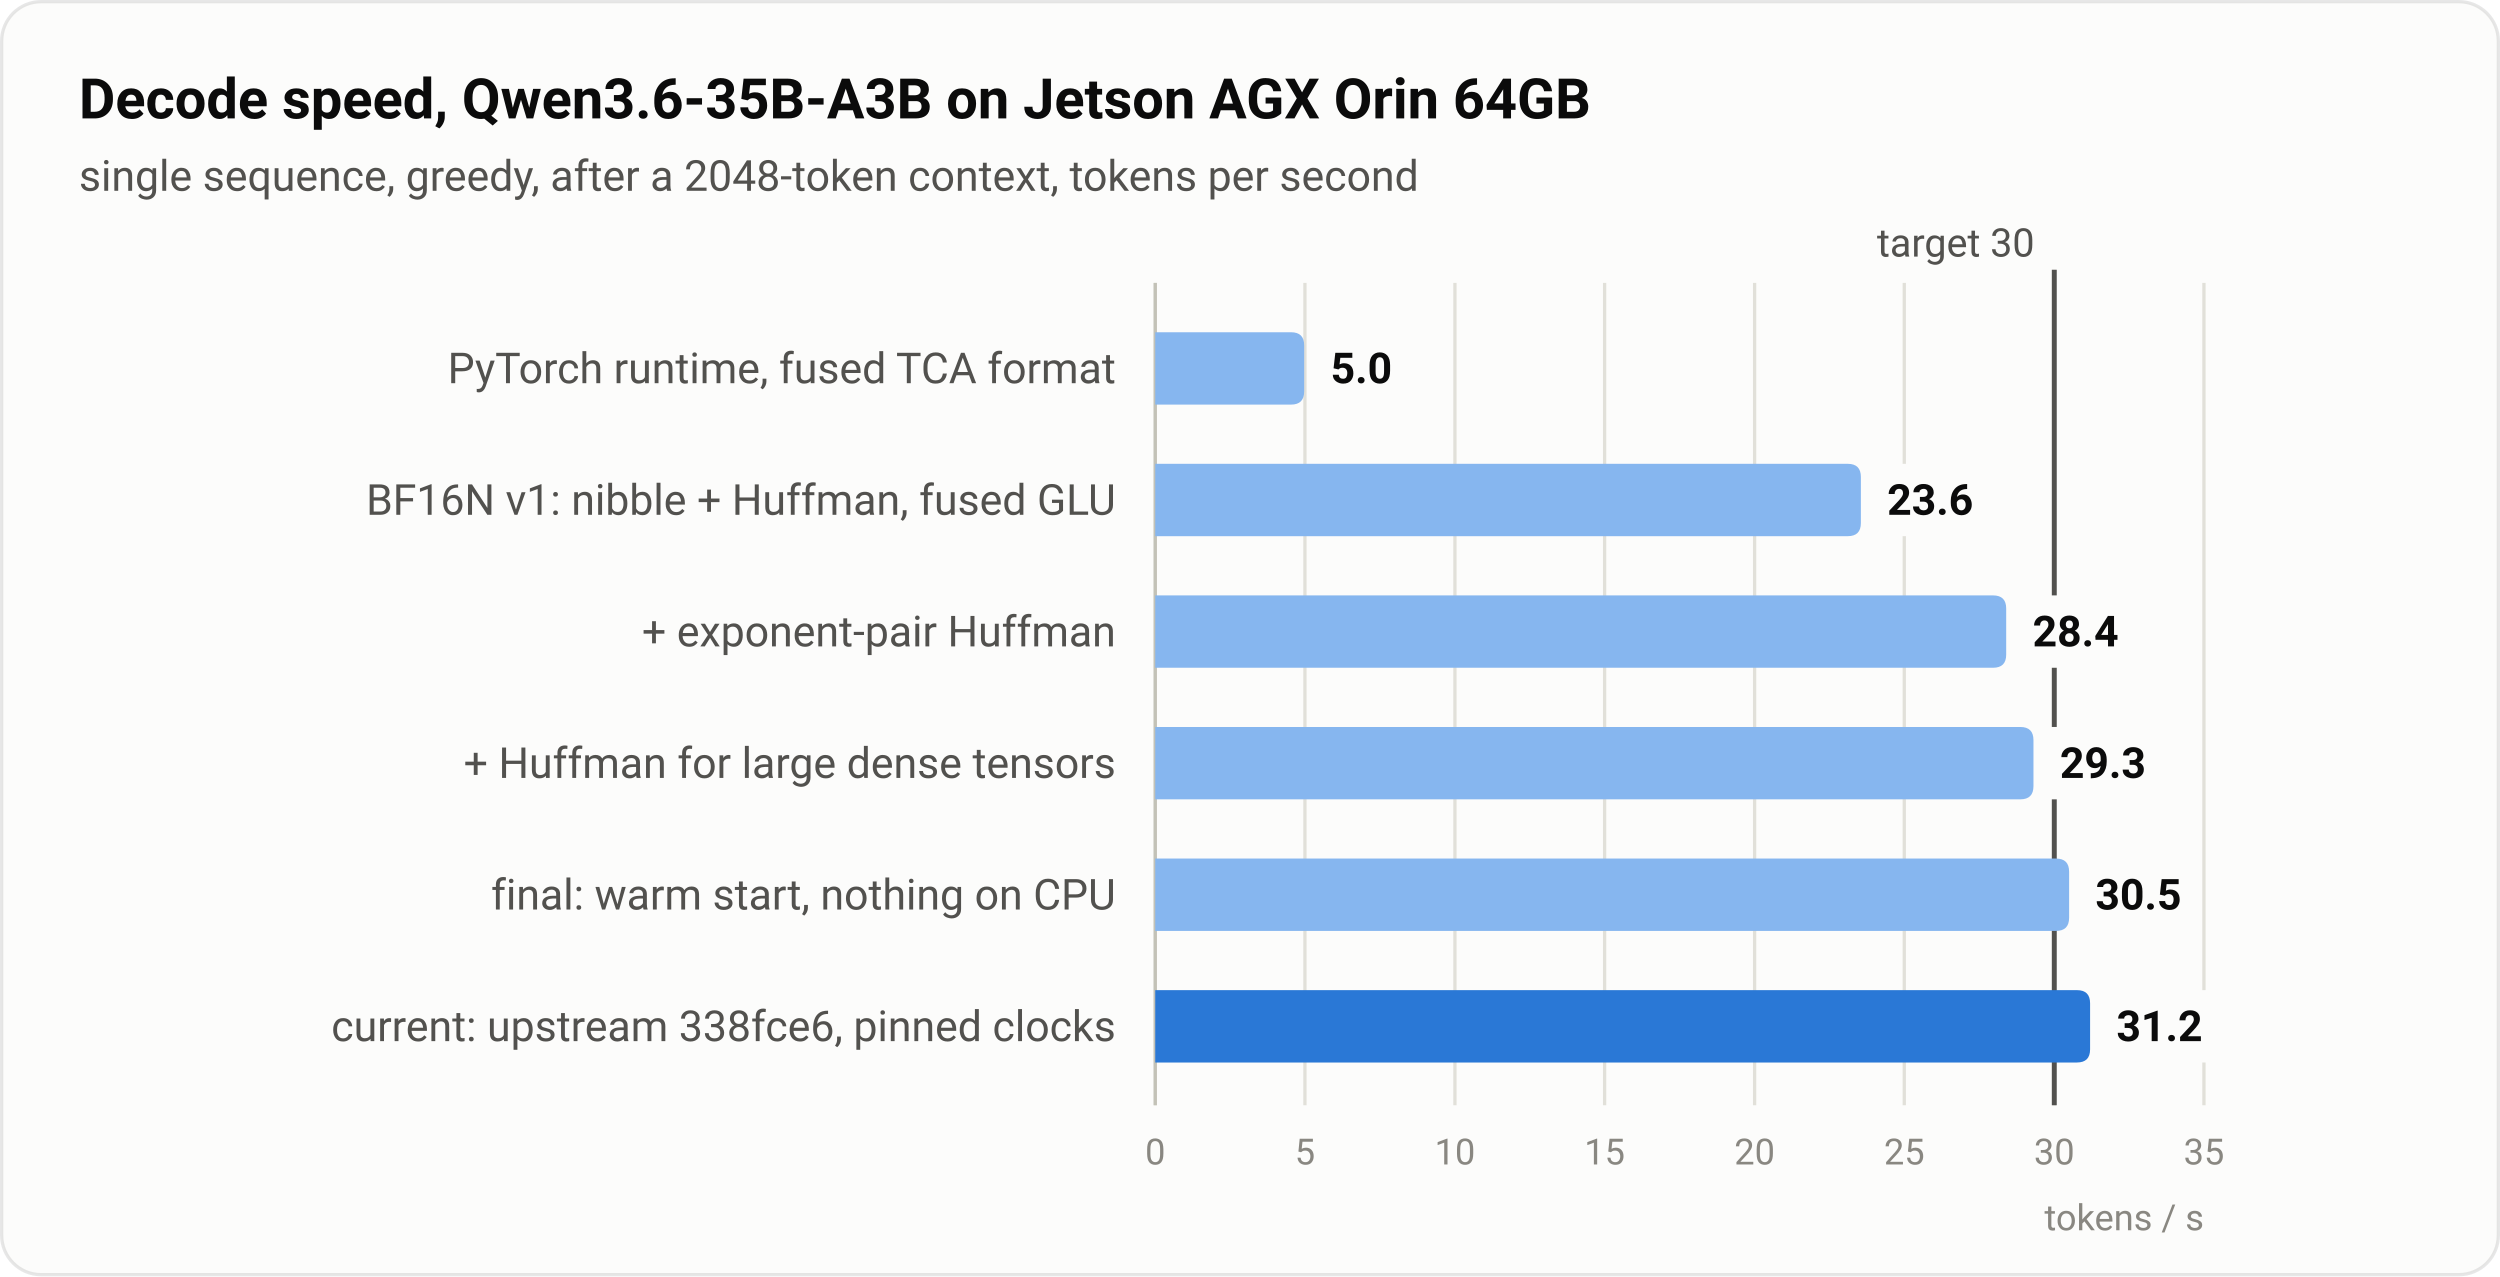
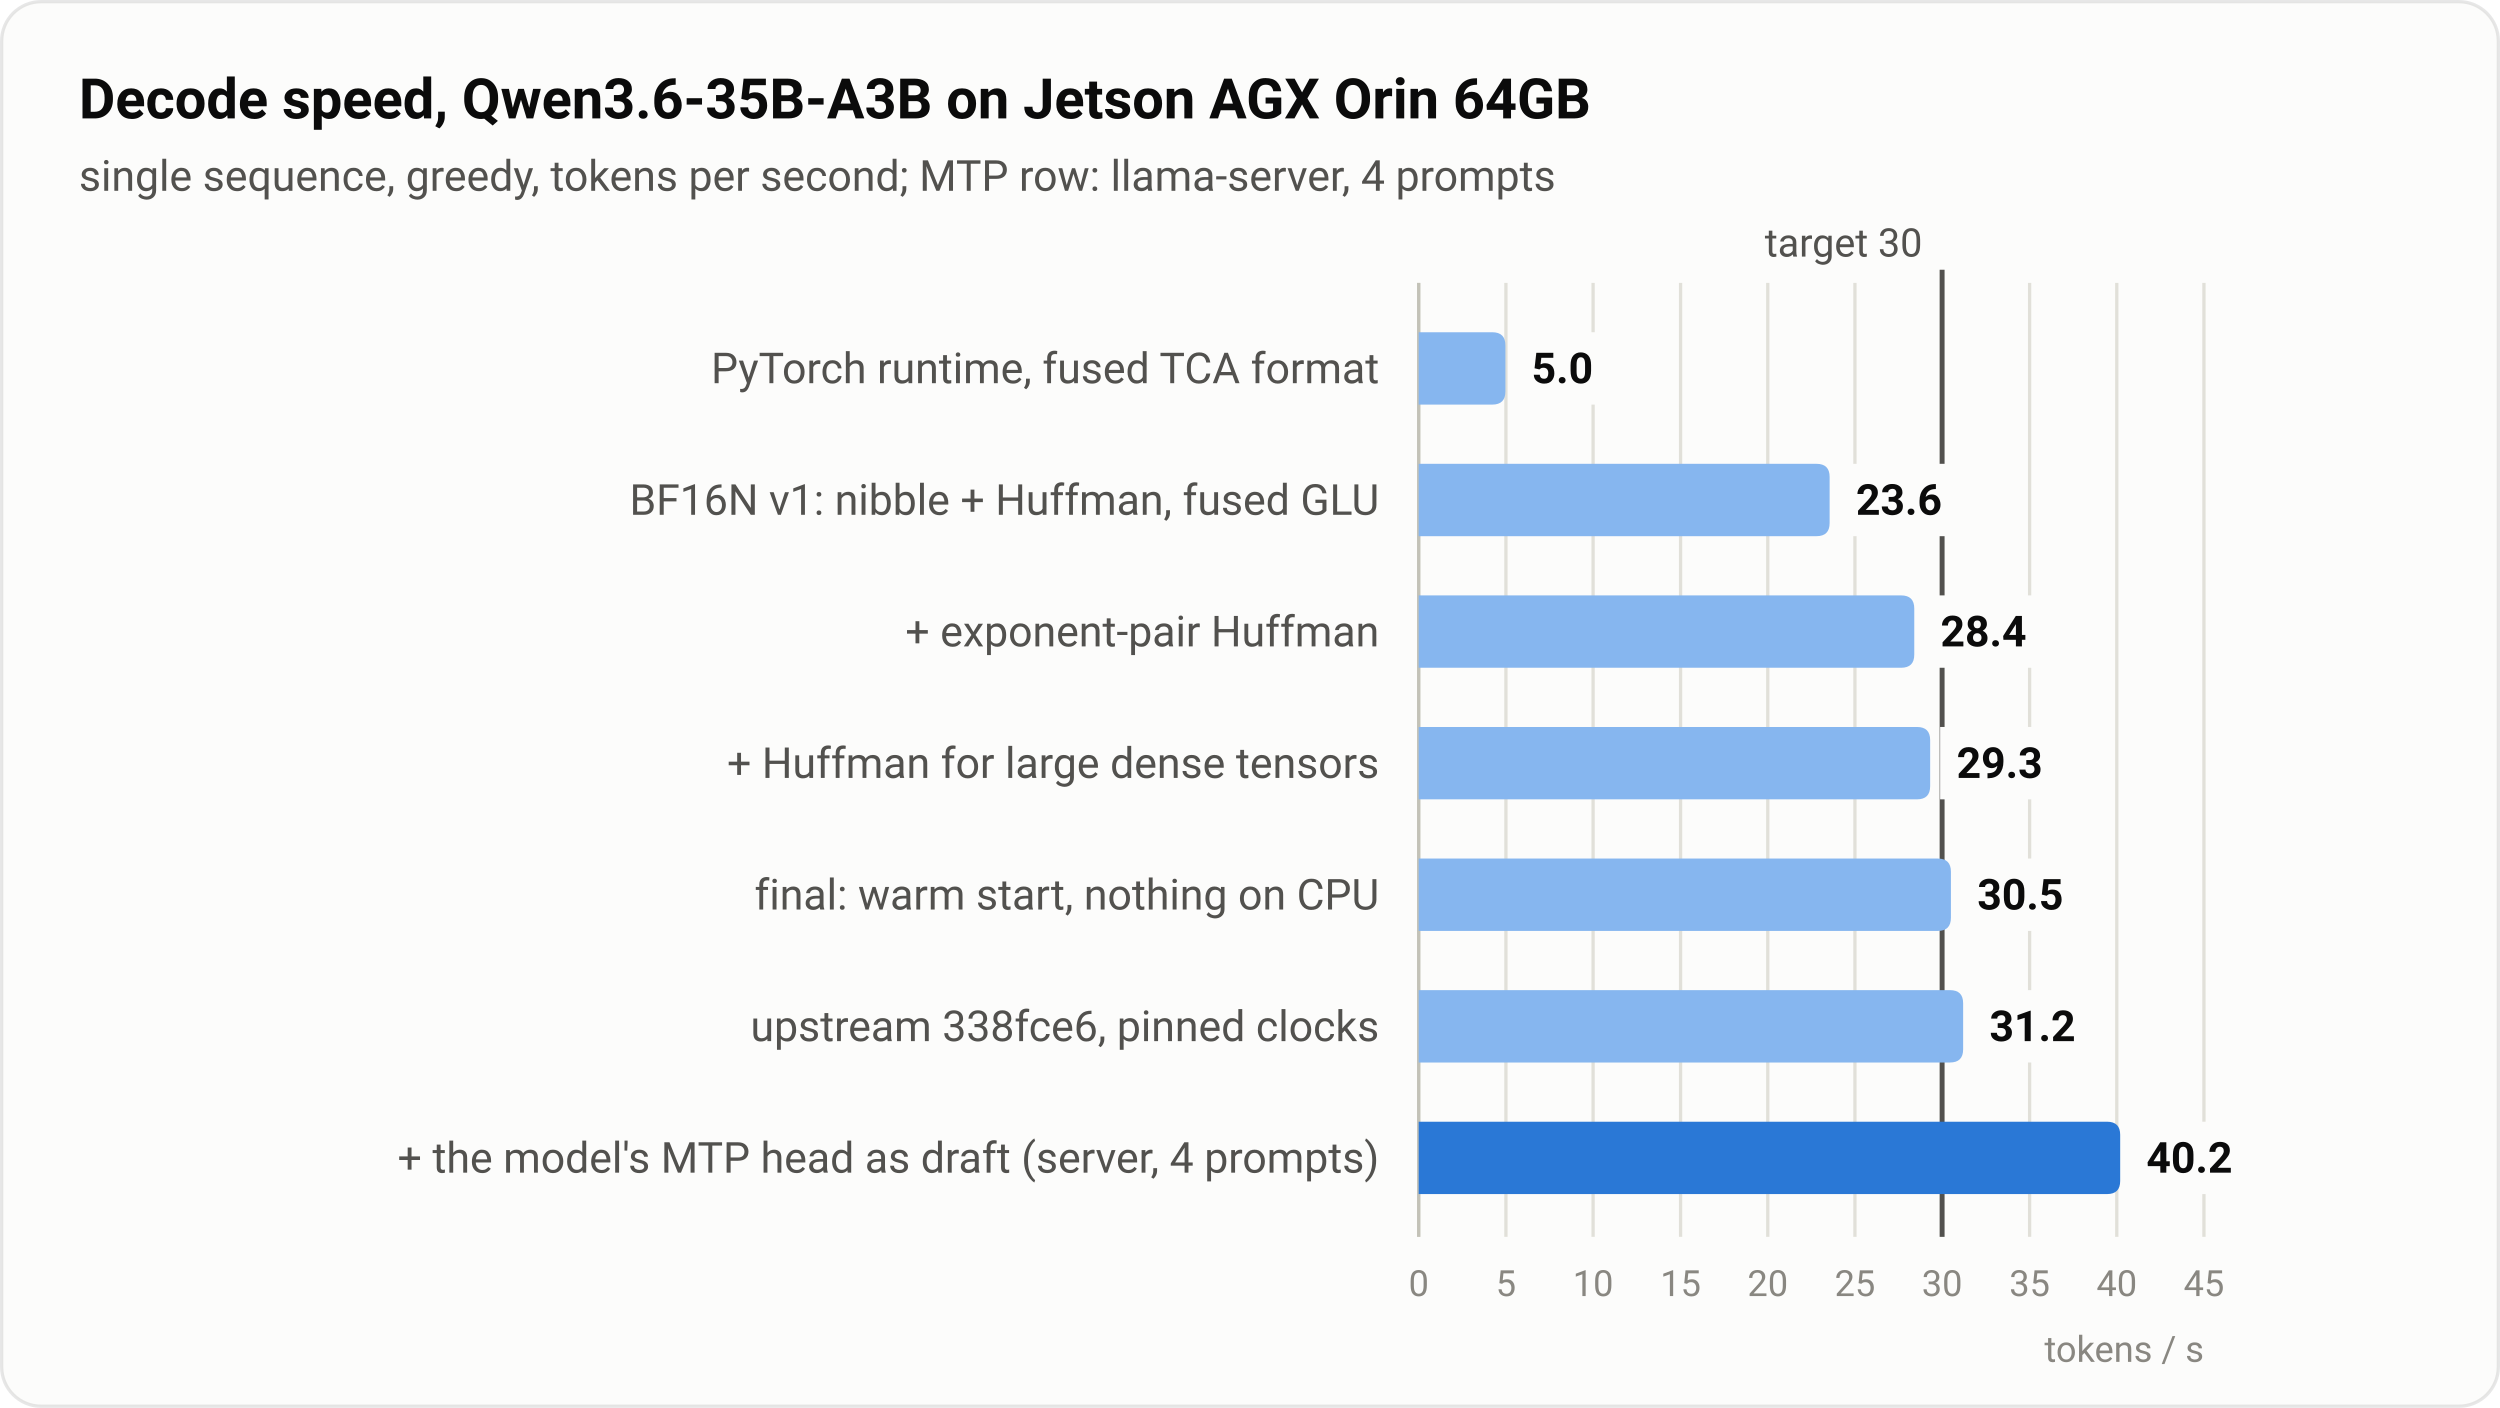
- <svg xmlns="http://www.w3.org/2000/svg" width="760" height="388" viewBox="0 0 760 388" font-family="system-ui, -apple-system, Segoe UI, Roboto, sans-serif" role="img" aria-label="Decode speed, Qwen3.6-35B-A3B on Jetson AGX Orin 64GB">
-   <rect x="0.5" y="0.5" width="759" height="387" rx="12" fill="#fcfcfb" stroke="rgba(11,11,11,0.10)" />
+ <svg xmlns="http://www.w3.org/2000/svg" width="760" height="428" viewBox="0 0 760 428" font-family="system-ui, -apple-system, Segoe UI, Roboto, sans-serif" role="img" aria-label="Decode speed, Qwen3.6-35B-A3B on Jetson AGX Orin 64GB">
+   <rect x="0.5" y="0.5" width="759" height="427" rx="12" fill="#fcfcfb" stroke="rgba(11,11,11,0.10)" />
  <text x="24" y="36" font-size="17" font-weight="600" fill="#0b0b0b">Decode speed, Qwen3.6-35B-A3B on Jetson AGX Orin 64GB</text>
-   <text x="24" y="58" font-size="13" fill="#52514e">single sequence, greedy, after a 2048-token context, tokens per second</text>
-   <line x1="351.2" y1="86" x2="351.2" y2="336" stroke="#e1e0d9" stroke-width="1" />
-   <text x="351.2" y="354" font-size="11" fill="#898781" text-anchor="middle">0</text>
-   <line x1="396.7" y1="86" x2="396.7" y2="336" stroke="#e1e0d9" stroke-width="1" />
-   <text x="396.7" y="354" font-size="11" fill="#898781" text-anchor="middle">5</text>
-   <line x1="442.3" y1="86" x2="442.3" y2="336" stroke="#e1e0d9" stroke-width="1" />
-   <text x="442.3" y="354" font-size="11" fill="#898781" text-anchor="middle">10</text>
-   <line x1="487.8" y1="86" x2="487.8" y2="336" stroke="#e1e0d9" stroke-width="1" />
-   <text x="487.8" y="354" font-size="11" fill="#898781" text-anchor="middle">15</text>
-   <line x1="533.4" y1="86" x2="533.4" y2="336" stroke="#e1e0d9" stroke-width="1" />
-   <text x="533.4" y="354" font-size="11" fill="#898781" text-anchor="middle">20</text>
-   <line x1="578.9" y1="86" x2="578.9" y2="336" stroke="#e1e0d9" stroke-width="1" />
-   <text x="578.9" y="354" font-size="11" fill="#898781" text-anchor="middle">25</text>
-   <line x1="624.5" y1="86" x2="624.5" y2="336" stroke="#e1e0d9" stroke-width="1" />
-   <text x="624.5" y="354" font-size="11" fill="#898781" text-anchor="middle">30</text>
-   <line x1="670.0" y1="86" x2="670.0" y2="336" stroke="#e1e0d9" stroke-width="1" />
-   <text x="670.0" y="354" font-size="11" fill="#898781" text-anchor="middle">35</text>
-   <line x1="351.2" y1="86" x2="351.2" y2="336" stroke="#c3c2b7" stroke-width="1" />
-   <text x="670" y="374" font-size="11" fill="#898781" text-anchor="end">tokens / s</text>
-   <line x1="624.5" y1="82" x2="624.5" y2="336" stroke="#52514e" stroke-width="1.5" />
-   <text x="618.5" y="78" font-size="12" fill="#52514e" text-anchor="end">target 30</text>
+   <text x="24" y="58" font-size="13" fill="#52514e">single sequence, greedy, tokens per second; MTP row: llama-server, 4 prompts</text>
+   <line x1="431.3" y1="86" x2="431.3" y2="376" stroke="#e1e0d9" stroke-width="1" />
+   <text x="431.3" y="394" font-size="11" fill="#898781" text-anchor="middle">0</text>
+   <line x1="457.8" y1="86" x2="457.8" y2="376" stroke="#e1e0d9" stroke-width="1" />
+   <text x="457.8" y="394" font-size="11" fill="#898781" text-anchor="middle">5</text>
+   <line x1="484.3" y1="86" x2="484.3" y2="376" stroke="#e1e0d9" stroke-width="1" />
+   <text x="484.3" y="394" font-size="11" fill="#898781" text-anchor="middle">10</text>
+   <line x1="510.9" y1="86" x2="510.9" y2="376" stroke="#e1e0d9" stroke-width="1" />
+   <text x="510.9" y="394" font-size="11" fill="#898781" text-anchor="middle">15</text>
+   <line x1="537.4" y1="86" x2="537.4" y2="376" stroke="#e1e0d9" stroke-width="1" />
+   <text x="537.4" y="394" font-size="11" fill="#898781" text-anchor="middle">20</text>
+   <line x1="563.9" y1="86" x2="563.9" y2="376" stroke="#e1e0d9" stroke-width="1" />
+   <text x="563.9" y="394" font-size="11" fill="#898781" text-anchor="middle">25</text>
+   <line x1="590.4" y1="86" x2="590.4" y2="376" stroke="#e1e0d9" stroke-width="1" />
+   <text x="590.4" y="394" font-size="11" fill="#898781" text-anchor="middle">30</text>
+   <line x1="617.0" y1="86" x2="617.0" y2="376" stroke="#e1e0d9" stroke-width="1" />
+   <text x="617.0" y="394" font-size="11" fill="#898781" text-anchor="middle">35</text>
+   <line x1="643.5" y1="86" x2="643.5" y2="376" stroke="#e1e0d9" stroke-width="1" />
+   <text x="643.5" y="394" font-size="11" fill="#898781" text-anchor="middle">40</text>
+   <line x1="670.0" y1="86" x2="670.0" y2="376" stroke="#e1e0d9" stroke-width="1" />
+   <text x="670.0" y="394" font-size="11" fill="#898781" text-anchor="middle">45</text>
+   <line x1="431.28" y1="86" x2="431.28" y2="376" stroke="#c3c2b7" stroke-width="1" />
+   <text x="670" y="414" font-size="11" fill="#898781" text-anchor="end">tokens / s</text>
+   <line x1="590.4" y1="82" x2="590.4" y2="376" stroke="#52514e" stroke-width="1.5" />
+   <text x="584.4" y="78" font-size="12" fill="#52514e" text-anchor="end">target 30</text>
  <g fill="#86b6ef">
-     <path d="M351.2,101.0 H392.47 Q396.47,101.0 396.47,105.0 V119.0 Q396.47,123.0 392.47,123.0 H351.2 Z" />
+     <path d="M431.28,101.0 H453.645 Q457.645,101.0 457.645,105.0 V119.0 Q457.645,123.0 453.645,123.0 H431.28 Z" />
  </g>
-   <text x="339.2" y="116.5" font-size="13" fill="#52514e" text-anchor="end">PyTorch runtime, fused TCA format</text>
-   <rect x="399.5" y="101.0" width="29.8" height="22" fill="#fcfcfb" />
-   <text x="404.5" y="116.5" font-size="13" font-weight="600" fill="#0b0b0b" stroke="#fcfcfb" stroke-width="5" stroke-linejoin="round" paint-order="stroke">5.0</text>
+   <text x="419.28" y="116.5" font-size="13" fill="#52514e" text-anchor="end">PyTorch runtime, fused TCA format</text>
+   <rect x="460.6" y="101.0" width="29.8" height="22" fill="#fcfcfb" />
+   <text x="465.6" y="116.5" font-size="13" font-weight="600" fill="#0b0b0b" stroke="#fcfcfb" stroke-width="5" stroke-linejoin="round" paint-order="stroke">5.0</text>
  <g fill="#86b6ef">
-     <path d="M351.2,141.0 H561.707 Q565.707,141.0 565.707,145.0 V159.0 Q565.707,163.0 561.707,163.0 H351.2 Z" />
+     <path d="M431.28,141.0 H552.21 Q556.21,141.0 556.21,145.0 V159.0 Q556.21,163.0 552.21,163.0 H431.28 Z" />
  </g>
-   <text x="339.2" y="156.5" font-size="13" fill="#52514e" text-anchor="end">BF16N v1: nibble + Huffman, fused GLU</text>
-   <rect x="568.7" y="141.0" width="37.1" height="22" fill="#fcfcfb" />
-   <text x="573.7" y="156.5" font-size="13" font-weight="600" fill="#0b0b0b" stroke="#fcfcfb" stroke-width="5" stroke-linejoin="round" paint-order="stroke">23.6</text>
+   <text x="419.28" y="156.5" font-size="13" fill="#52514e" text-anchor="end">BF16N v1: nibble + Huffman, fused GLU</text>
+   <rect x="559.2" y="141.0" width="37.1" height="22" fill="#fcfcfb" />
+   <text x="564.2" y="156.5" font-size="13" font-weight="600" fill="#0b0b0b" stroke="#fcfcfb" stroke-width="5" stroke-linejoin="round" paint-order="stroke">23.6</text>
  <g fill="#86b6ef">
-     <path d="M351.2,181.0 H605.883 Q609.883,181.0 609.883,185.0 V199.0 Q609.883,203.0 605.883,203.0 H351.2 Z" />
+     <path d="M431.28,181.0 H577.939 Q581.939,181.0 581.939,185.0 V199.0 Q581.939,203.0 577.939,203.0 H431.28 Z" />
  </g>
-   <text x="339.2" y="196.5" font-size="13" fill="#52514e" text-anchor="end">+ exponent-pair Huffman</text>
-   <rect x="612.9" y="181.0" width="37.1" height="22" fill="#fcfcfb" />
-   <text x="617.9" y="196.5" font-size="13" font-weight="600" fill="#0b0b0b" stroke="#fcfcfb" stroke-width="5" stroke-linejoin="round" paint-order="stroke">28.4</text>
+   <text x="419.28" y="196.5" font-size="13" fill="#52514e" text-anchor="end">+ exponent-pair Huffman</text>
+   <rect x="584.9" y="181.0" width="37.1" height="22" fill="#fcfcfb" />
+   <text x="589.9" y="196.5" font-size="13" font-weight="600" fill="#0b0b0b" stroke="#fcfcfb" stroke-width="5" stroke-linejoin="round" paint-order="stroke">28.4</text>
  <g fill="#86b6ef">
-     <path d="M351.2,221.0 H614.172 Q618.172,221.0 618.172,225.0 V239.0 Q618.172,243.0 614.172,243.0 H351.2 Z" />
+     <path d="M431.28,221.0 H582.766 Q586.766,221.0 586.766,225.0 V239.0 Q586.766,243.0 582.766,243.0 H431.28 Z" />
  </g>
-   <text x="339.2" y="236.5" font-size="13" fill="#52514e" text-anchor="end">+ Huffman for large dense tensors</text>
-   <rect x="621.2" y="221.0" width="37.1" height="22" fill="#fcfcfb" />
-   <text x="626.2" y="236.5" font-size="13" font-weight="600" fill="#0b0b0b" stroke="#fcfcfb" stroke-width="5" stroke-linejoin="round" paint-order="stroke">29.3</text>
+   <text x="419.28" y="236.5" font-size="13" fill="#52514e" text-anchor="end">+ Huffman for large dense tensors</text>
+   <rect x="589.8" y="221.0" width="37.1" height="22" fill="#fcfcfb" />
+   <text x="594.8" y="236.5" font-size="13" font-weight="600" fill="#0b0b0b" stroke="#fcfcfb" stroke-width="5" stroke-linejoin="round" paint-order="stroke">29.3</text>
  <g fill="#86b6ef">
-     <path d="M351.2,261.0 H625.011 Q629.011,261.0 629.011,265.0 V279.0 Q629.011,283.0 625.011,283.0 H351.2 Z" />
+     <path d="M431.28,261.0 H589.079 Q593.079,261.0 593.079,265.0 V279.0 Q593.079,283.0 589.079,283.0 H431.28 Z" />
  </g>
-   <text x="339.2" y="276.5" font-size="13" fill="#52514e" text-anchor="end">final: warm start, nothing on CPU</text>
-   <rect x="632.0" y="261.0" width="37.1" height="22" fill="#fcfcfb" />
-   <text x="637.0" y="276.5" font-size="13" font-weight="600" fill="#0b0b0b" stroke="#fcfcfb" stroke-width="5" stroke-linejoin="round" paint-order="stroke">30.5</text>
+   <text x="419.28" y="276.5" font-size="13" fill="#52514e" text-anchor="end">final: warm start, nothing on CPU</text>
+   <rect x="596.1" y="261.0" width="37.1" height="22" fill="#fcfcfb" />
+   <text x="601.1" y="276.5" font-size="13" font-weight="600" fill="#0b0b0b" stroke="#fcfcfb" stroke-width="5" stroke-linejoin="round" paint-order="stroke">30.5</text>
+   <g fill="#86b6ef">
+     <path d="M431.28,301.0 H592.793 Q596.793,301.0 596.793,305.0 V319.0 Q596.793,323.0 592.793,323.0 H431.28 Z" />
+   </g>
+   <text x="419.28" y="316.5" font-size="13" fill="#52514e" text-anchor="end">upstream 338fce6, pinned clocks</text>
+   <rect x="599.8" y="301.0" width="37.1" height="22" fill="#fcfcfb" />
+   <text x="604.8" y="316.5" font-size="13" font-weight="600" fill="#0b0b0b" stroke="#fcfcfb" stroke-width="5" stroke-linejoin="round" paint-order="stroke">31.2</text>
  <g fill="#2a78d6">
-     <path d="M351.2,301.0 H631.387 Q635.387,301.0 635.387,305.0 V319.0 Q635.387,323.0 631.387,323.0 H351.2 Z" />
+     <path d="M431.28,341.0 H640.537 Q644.537,341.0 644.537,345.0 V359.0 Q644.537,363.0 640.537,363.0 H431.28 Z" />
  </g>
-   <text x="339.2" y="316.5" font-size="13" fill="#52514e" text-anchor="end">current: upstream 338fce6, pinned clocks</text>
-   <rect x="638.4" y="301.0" width="37.1" height="22" fill="#fcfcfb" />
-   <text x="643.4" y="316.5" font-size="13" font-weight="600" fill="#0b0b0b" stroke="#fcfcfb" stroke-width="5" stroke-linejoin="round" paint-order="stroke">31.2</text>
+   <text x="419.28" y="356.5" font-size="13" fill="#52514e" text-anchor="end">+ the model's MTP head as draft (server, 4 prompts)</text>
+   <rect x="647.5" y="341.0" width="37.1" height="22" fill="#fcfcfb" />
+   <text x="652.5" y="356.5" font-size="13" font-weight="600" fill="#0b0b0b" stroke="#fcfcfb" stroke-width="5" stroke-linejoin="round" paint-order="stroke">40.2</text>
</svg>
